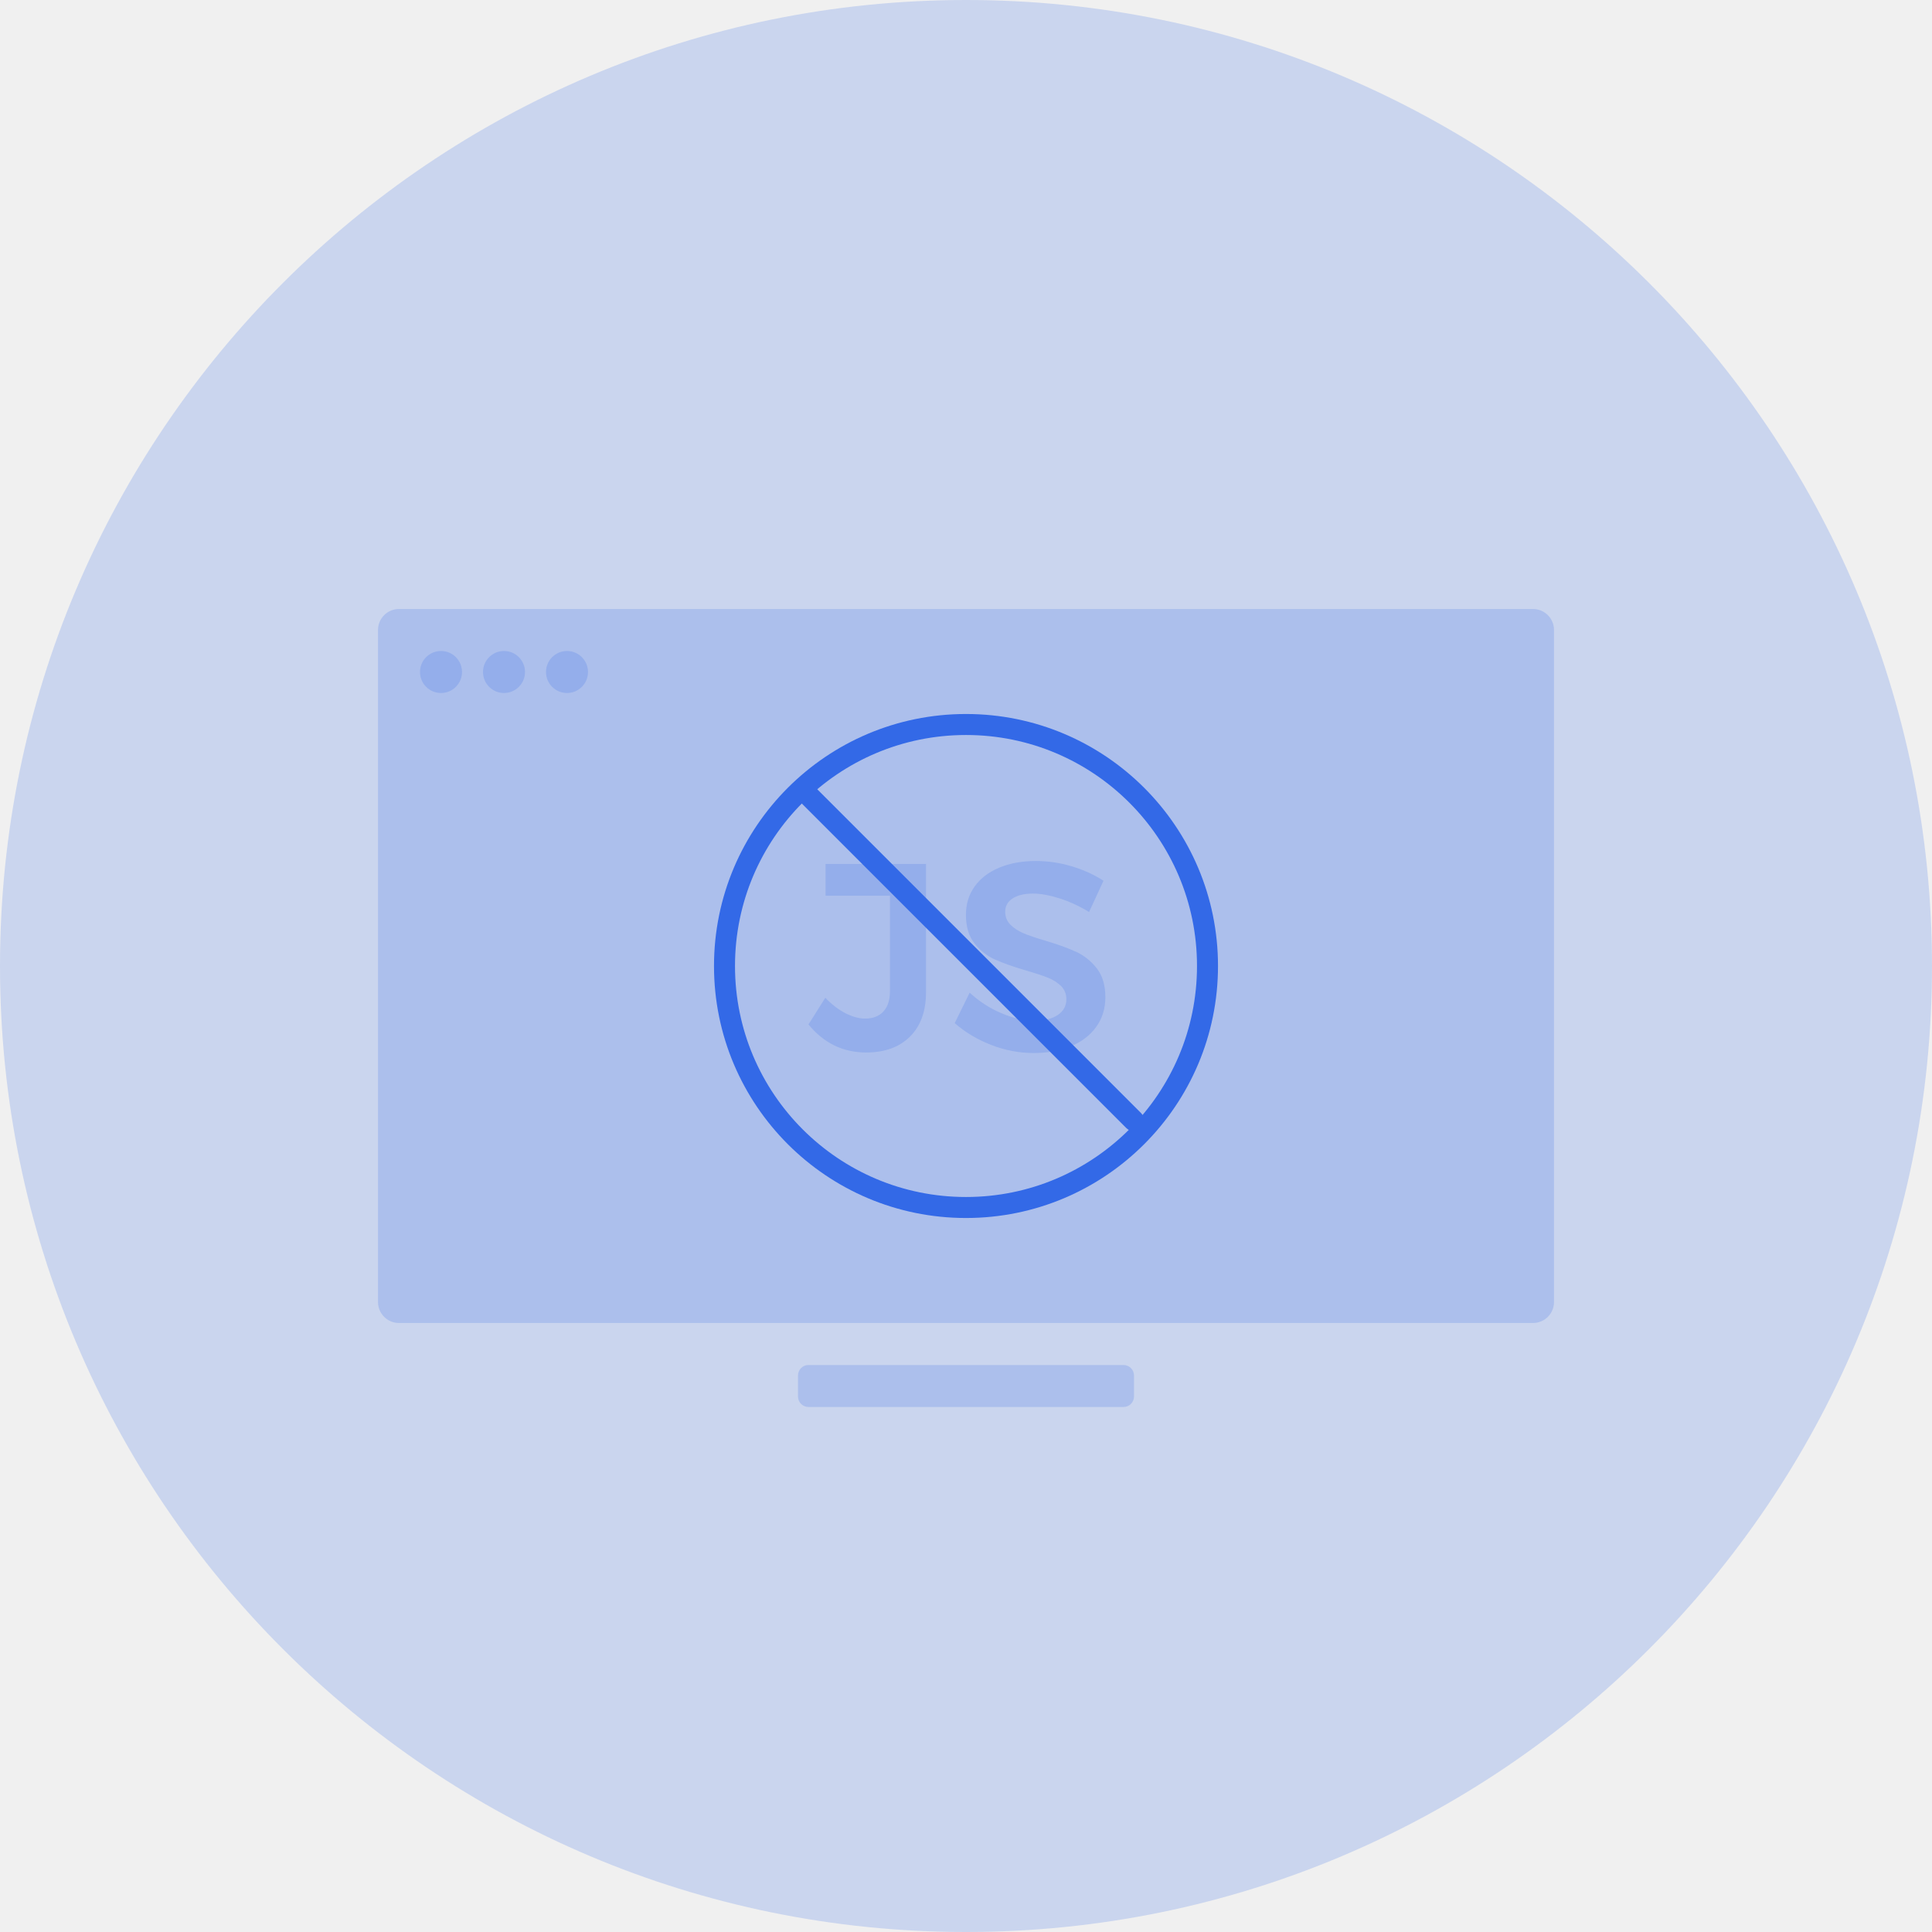
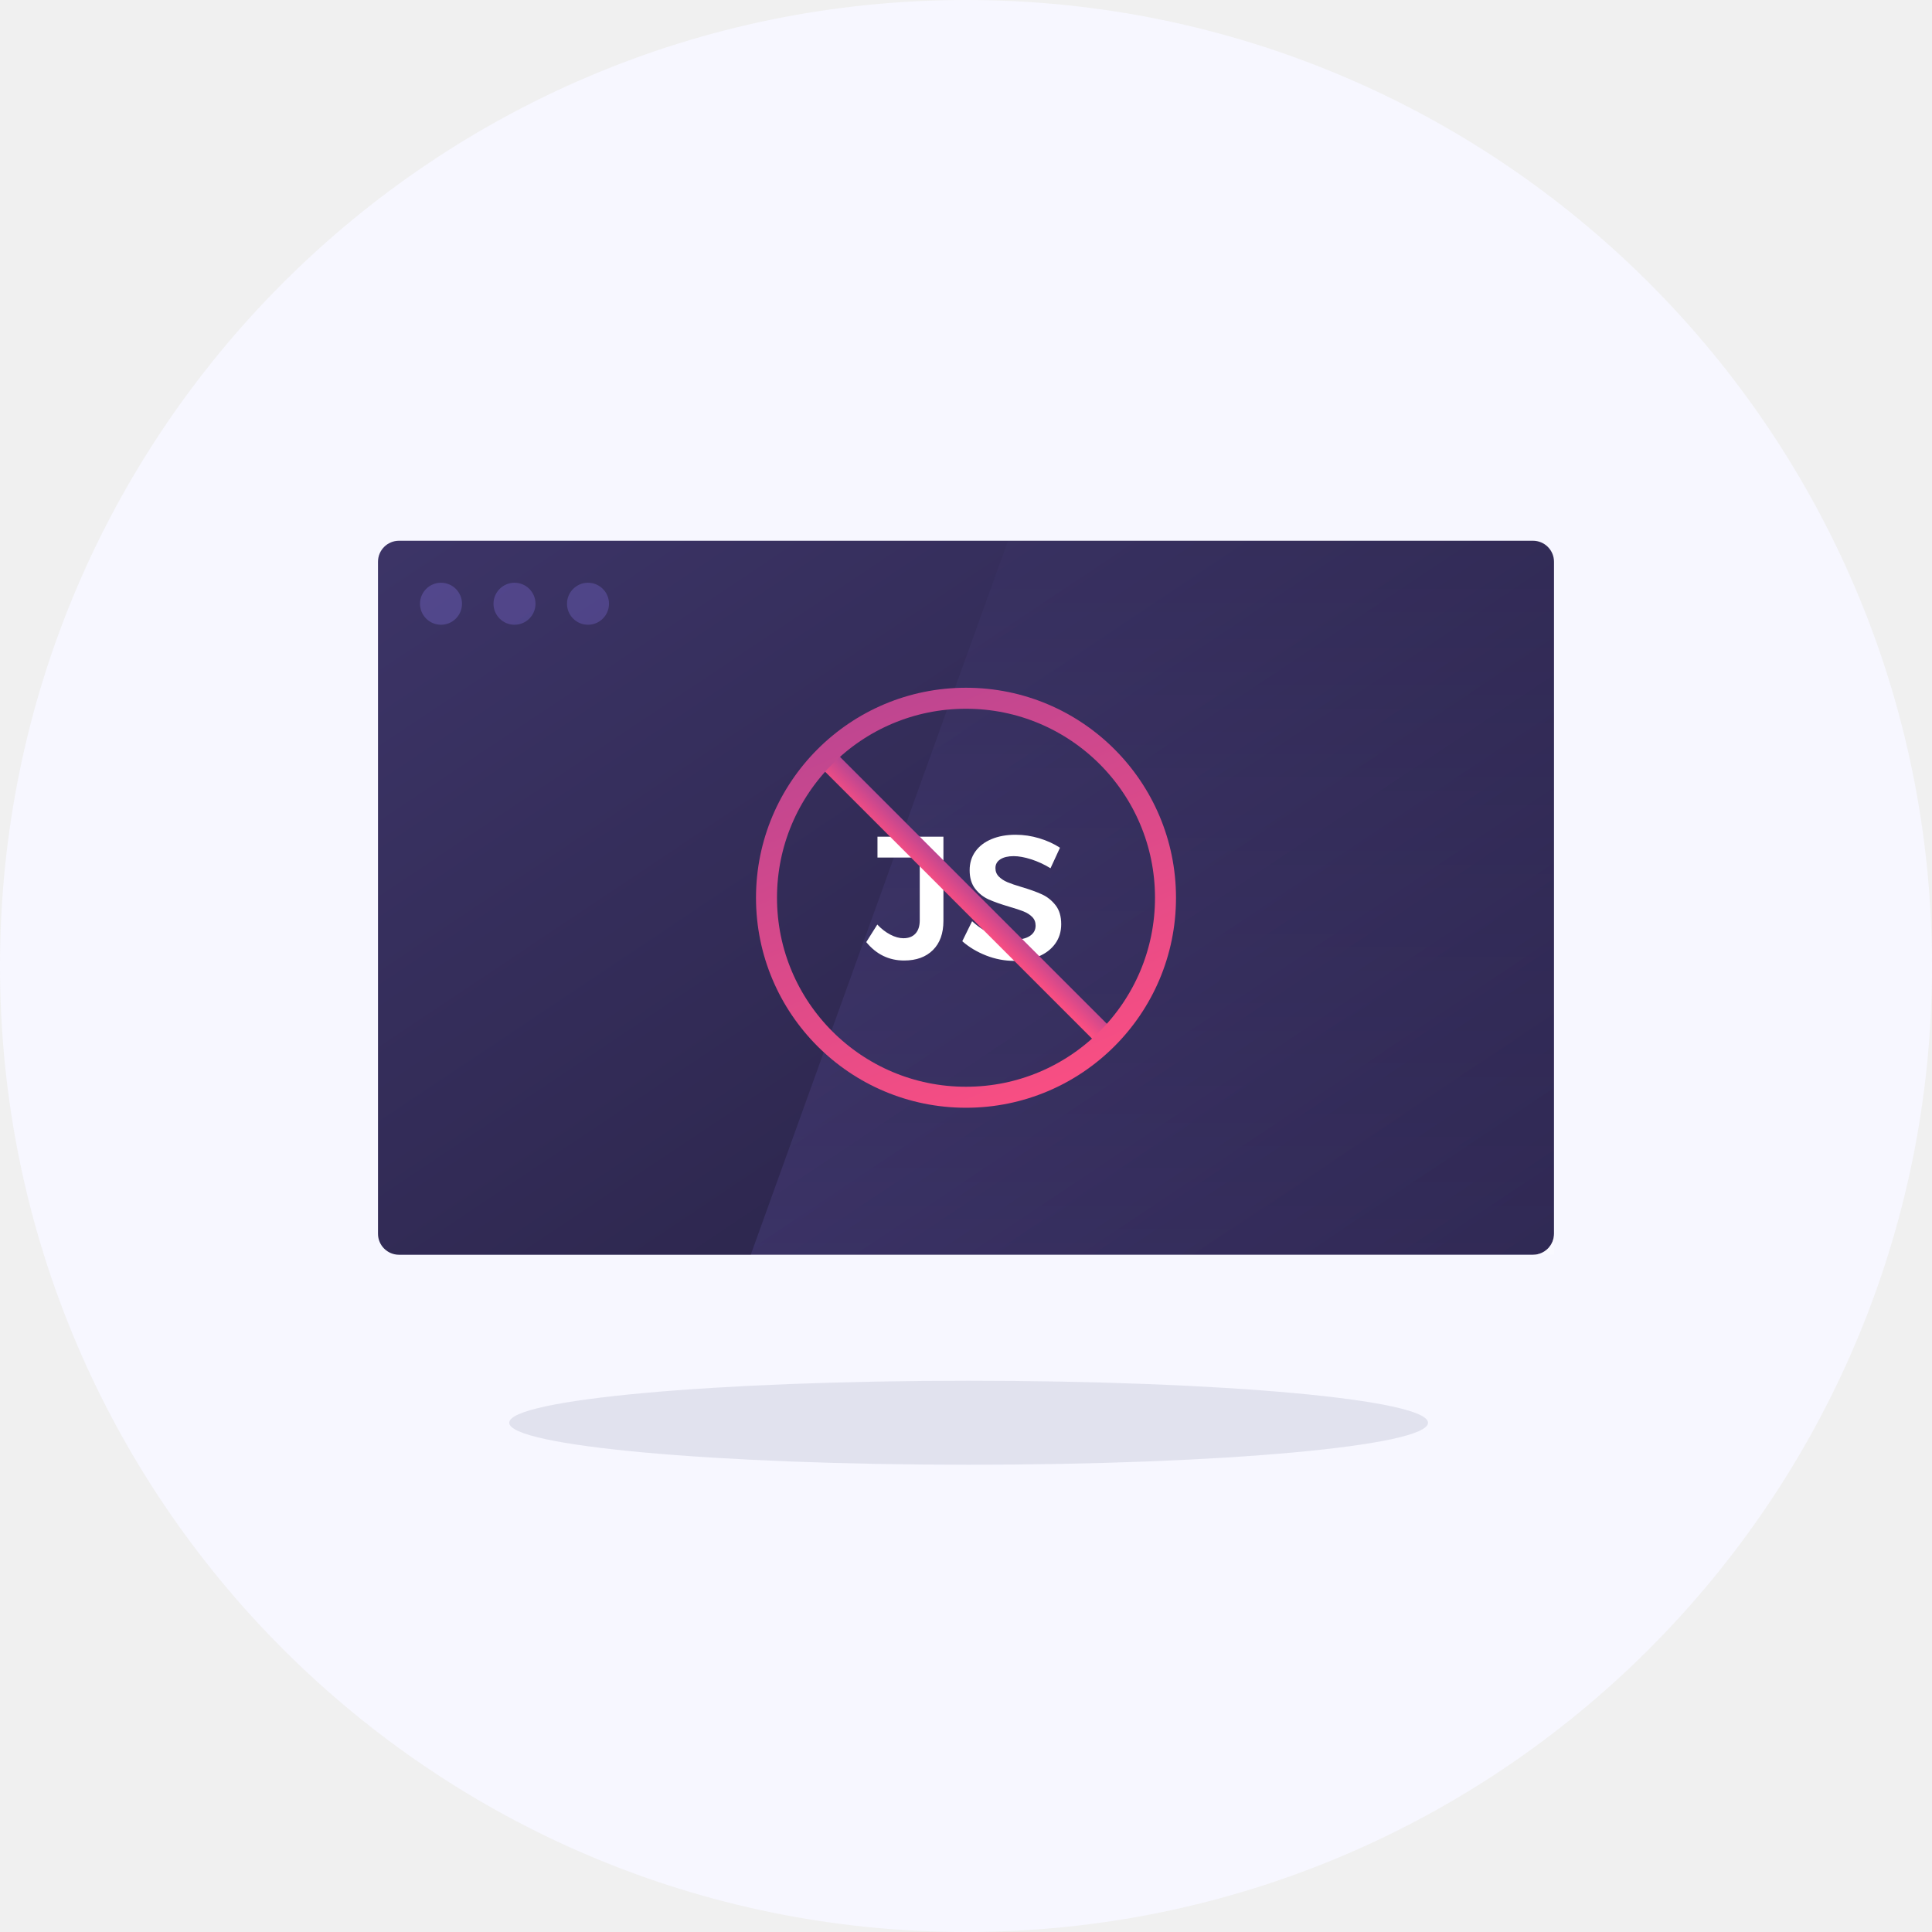
<svg xmlns="http://www.w3.org/2000/svg" xmlns:xlink="http://www.w3.org/1999/xlink" width="368px" height="368px" viewBox="0 0 368 368" version="1.1">
  <defs>
-     <circle id="YUIOP" cx="184" cy="184" r="48" />
-     <mask id="mask-2" maskContentUnits="userSpaceOnUse" maskUnits="objectBoundingBox" x="0" y="0" width="96" height="96" fill="white">
-       <use xlink:href="#YUIOP" />
+     <linearGradient x1="130.032%" y1="133.047%" x2="-16.8%" y2="0%" id="linearGradient-1">
+       <stop stop-color="#1F1A37" offset="0%" />
+       <stop stop-color="#3E366A" offset="100%" />
+     </linearGradient>
+     <linearGradient x1="76.543%" y1="-15.578%" x2="76.543%" y2="148.979%" id="linearGradient-2">
+       <stop stop-color="#FFFFFF" stop-opacity="0" offset="0%" />
+       <stop stop-color="#FFFFFF" offset="100%" />
+     </linearGradient>
+     <linearGradient x1="31.234%" y1="-9.229%" x2="81.126%" y2="104.898%" id="linearGradient-3">
+       <stop stop-color="#B84592" offset="0%" />
+       <stop stop-color="#FF4F81" offset="100%" />
+     </linearGradient>
+     <circle id="VBNIUYT" cx="40" cy="40" r="40" />
+     <mask id="mask-5" maskContentUnits="userSpaceOnUse" maskUnits="objectBoundingBox" x="0" y="0" width="80" height="80" fill="white">
+       <use xlink:href="#VBNIUYT" />
    </mask>
  </defs>
-   <g id="Page-1" stroke="none" stroke-width="1" fill="none" fill-rule="evenodd">
+   <g id="ZSCGYHJK" stroke="none" stroke-width="1" fill="none" fill-rule="evenodd">
    <g id="nojs_illustration">
-       <g id="Group-4">
-         <circle id="Oval-3-Copy-3" fill-opacity="0.2" fill="#3369E7" cx="184" cy="184" r="184" />
-         <rect id="Rectangle-Copy" fill-opacity="0.2" fill="#3369E7" x="72" y="116" width="224" height="136" rx="4" />
-         <circle id="Oval-3-Copy" fill-opacity="0.2" fill="#3369E7" cx="84" cy="128" r="4" />
-         <circle id="Oval-3-Copy-4" fill-opacity="0.2" fill="#3369E7" cx="96" cy="128" r="4" />
-         <circle id="Oval-3-Copy-5" fill-opacity="0.2" fill="#3369E7" cx="108" cy="128" r="4" />
-         <rect id="Rectangle-2-Copy" fill-opacity="0.2" fill="#3369E7" x="152" y="260" width="64" height="8" rx="2" />
-         <path d="M173.331,197.447 C171.296,199.465 168.515,200.474 164.988,200.474 C160.579,200.474 156.917,198.694 154,195.133 L157.205,190.046 C158.392,191.301 159.655,192.276 160.995,192.971 C162.334,193.666 163.598,194.014 164.785,194.014 C166.277,194.014 167.438,193.564 168.269,192.666 C169.1,191.767 169.516,190.487 169.516,188.825 L169.516,170.613 L157.256,170.613 L157.256,164.56 L176.383,164.56 L176.383,188.977 C176.383,192.606 175.366,195.43 173.331,197.447 Z M201.818,171.122 C199.902,170.511 198.215,170.206 196.757,170.206 C195.129,170.206 193.84,170.511 192.891,171.122 C191.941,171.732 191.466,172.58 191.466,173.665 C191.466,174.649 191.797,175.471 192.458,176.133 C193.12,176.794 193.95,177.337 194.951,177.761 C195.951,178.184 197.316,178.651 199.046,179.159 C201.454,179.872 203.429,180.584 204.972,181.296 C206.515,182.008 207.83,183.06 208.915,184.45 C210,185.84 210.543,187.672 210.543,189.944 C210.543,192.115 209.958,194.005 208.788,195.616 C207.618,197.227 206.007,198.456 203.955,199.304 C201.903,200.152 199.555,200.576 196.909,200.576 C194.128,200.576 191.415,200.059 188.77,199.024 C186.125,197.99 183.819,196.608 181.852,194.878 L184.7,189.079 C186.498,190.741 188.516,192.047 190.754,192.996 C192.992,193.946 195.078,194.421 197.011,194.421 C198.91,194.421 200.403,194.056 201.488,193.327 C202.573,192.598 203.116,191.606 203.116,190.351 C203.116,189.334 202.785,188.494 202.124,187.833 C201.462,187.172 200.623,186.637 199.606,186.23 C198.588,185.824 197.198,185.366 195.434,184.857 C193.026,184.145 191.059,183.45 189.533,182.771 C188.007,182.093 186.701,181.067 185.616,179.694 C184.531,178.32 183.988,176.514 183.988,174.276 C183.988,172.207 184.539,170.401 185.642,168.858 C186.744,167.315 188.304,166.12 190.322,165.272 C192.34,164.424 194.671,164 197.316,164 C199.623,164 201.903,164.339 204.158,165.017 C206.414,165.696 208.423,166.611 210.187,167.764 L207.44,173.716 C205.608,172.597 203.735,171.732 201.818,171.122 Z" id="JS" fill-opacity="0.2" fill="#3369E7" />
-         <rect id="Rectangle-3" fill="#3369E7" transform="translate(184.5, 182) rotate(-315) translate(-184.5, -182) " x="138" y="180" width="93" height="4" rx="2" />
-         <use id="Oval-2" stroke="#3369E7" mask="url(#mask-2)" stroke-width="8" xlink:href="#YUIOP" />
+       <circle id="OIUYTGHJKL" fill="#F7F7FF" cx="184" cy="184" r="184" />
+       <g id="XFGYUIO" transform="translate(72, 103)">
+         <rect id="ZERTGDXCFTYUI" fill="url(#linearGradient-1)" x="0" y="0" width="224" height="136" rx="4" />
+         <polygon id="ZERTGDXCFTYUI" fill="url(#linearGradient-2)" style="mix-blend-mode: overlay;" opacity="0.387" points="120 0 224 0 224 136 71 136" />
+         <circle id="Oval-3" fill="#FFFFFF" style="mix-blend-mode: overlay;" opacity="0.387" cx="12" cy="12" r="4" />
+         <circle id="Oval-3" fill="#FFFFFF" style="mix-blend-mode: overlay;" opacity="0.387" cx="26" cy="12" r="4" />
+         <circle id="Oval-3" fill="#FFFFFF" style="mix-blend-mode: overlay;" opacity="0.387" cx="40" cy="12" r="4" />
      </g>
+       <g id="XSDEFR" transform="translate(144, 131)">
+         <path d="M33.696,49.967 C32.359,51.292 30.533,51.955 28.217,51.955 C25.321,51.955 22.916,50.786 21,48.447 L23.105,45.106 C23.884,45.93 24.714,46.57 25.594,47.027 C26.474,47.484 27.303,47.712 28.083,47.712 C29.063,47.712 29.826,47.417 30.372,46.827 C30.917,46.236 31.19,45.395 31.19,44.304 L31.19,32.343 L23.138,32.343 L23.138,28.368 L35.7,28.368 L35.7,44.404 C35.7,46.788 35.032,48.642 33.696,49.967 Z M52.405,32.677 C51.147,32.276 50.039,32.076 49.081,32.076 C48.012,32.076 47.166,32.276 46.542,32.677 C45.918,33.078 45.606,33.635 45.606,34.348 C45.606,34.994 45.824,35.534 46.258,35.968 C46.692,36.403 47.238,36.759 47.895,37.037 C48.552,37.316 49.449,37.622 50.585,37.956 C52.166,38.424 53.463,38.892 54.477,39.359 C55.49,39.827 56.353,40.518 57.066,41.431 C57.779,42.344 58.135,43.547 58.135,45.039 C58.135,46.465 57.751,47.706 56.983,48.764 C56.214,49.822 55.156,50.63 53.809,51.187 C52.461,51.743 50.919,52.022 49.181,52.022 C47.355,52.022 45.573,51.682 43.836,51.003 C42.098,50.323 40.584,49.416 39.292,48.28 L41.163,44.471 C42.343,45.563 43.669,46.42 45.139,47.044 C46.609,47.667 47.979,47.979 49.248,47.979 C50.496,47.979 51.476,47.74 52.188,47.261 C52.901,46.782 53.257,46.131 53.257,45.306 C53.257,44.638 53.04,44.087 52.606,43.653 C52.172,43.218 51.62,42.867 50.952,42.6 C50.284,42.333 49.371,42.032 48.212,41.698 C46.631,41.23 45.339,40.774 44.337,40.328 C43.335,39.883 42.477,39.209 41.764,38.307 C41.052,37.405 40.695,36.219 40.695,34.749 C40.695,33.39 41.057,32.204 41.781,31.191 C42.505,30.177 43.529,29.392 44.855,28.835 C46.18,28.278 47.711,28 49.449,28 C50.963,28 52.461,28.223 53.942,28.668 C55.423,29.114 56.743,29.715 57.901,30.472 L56.097,34.381 C54.894,33.646 53.664,33.078 52.405,32.677 Z" id="JS" fill="#FFFFFF" />
+         <g id="EDZGST">
+           <rect id="ZERTGDXCFTYUI-3" fill="url(#linearGradient-3)" transform="translate(40, 40) rotate(-315) translate(-40, -40) " x="1" y="38" width="78" height="4" rx="2" />
+           <use id="Oval-2" stroke="url(#linearGradient-3)" mask="url(#mask-5)" stroke-width="8" xlink:href="#VBNIUYT" />
+         </g>
+       </g>
+       <ellipse id="Oval-3-Copy-2" fill-opacity="0.1" fill="#182359" cx="184.5" cy="271" rx="87.5" ry="8" />
    </g>
  </g>
</svg>
